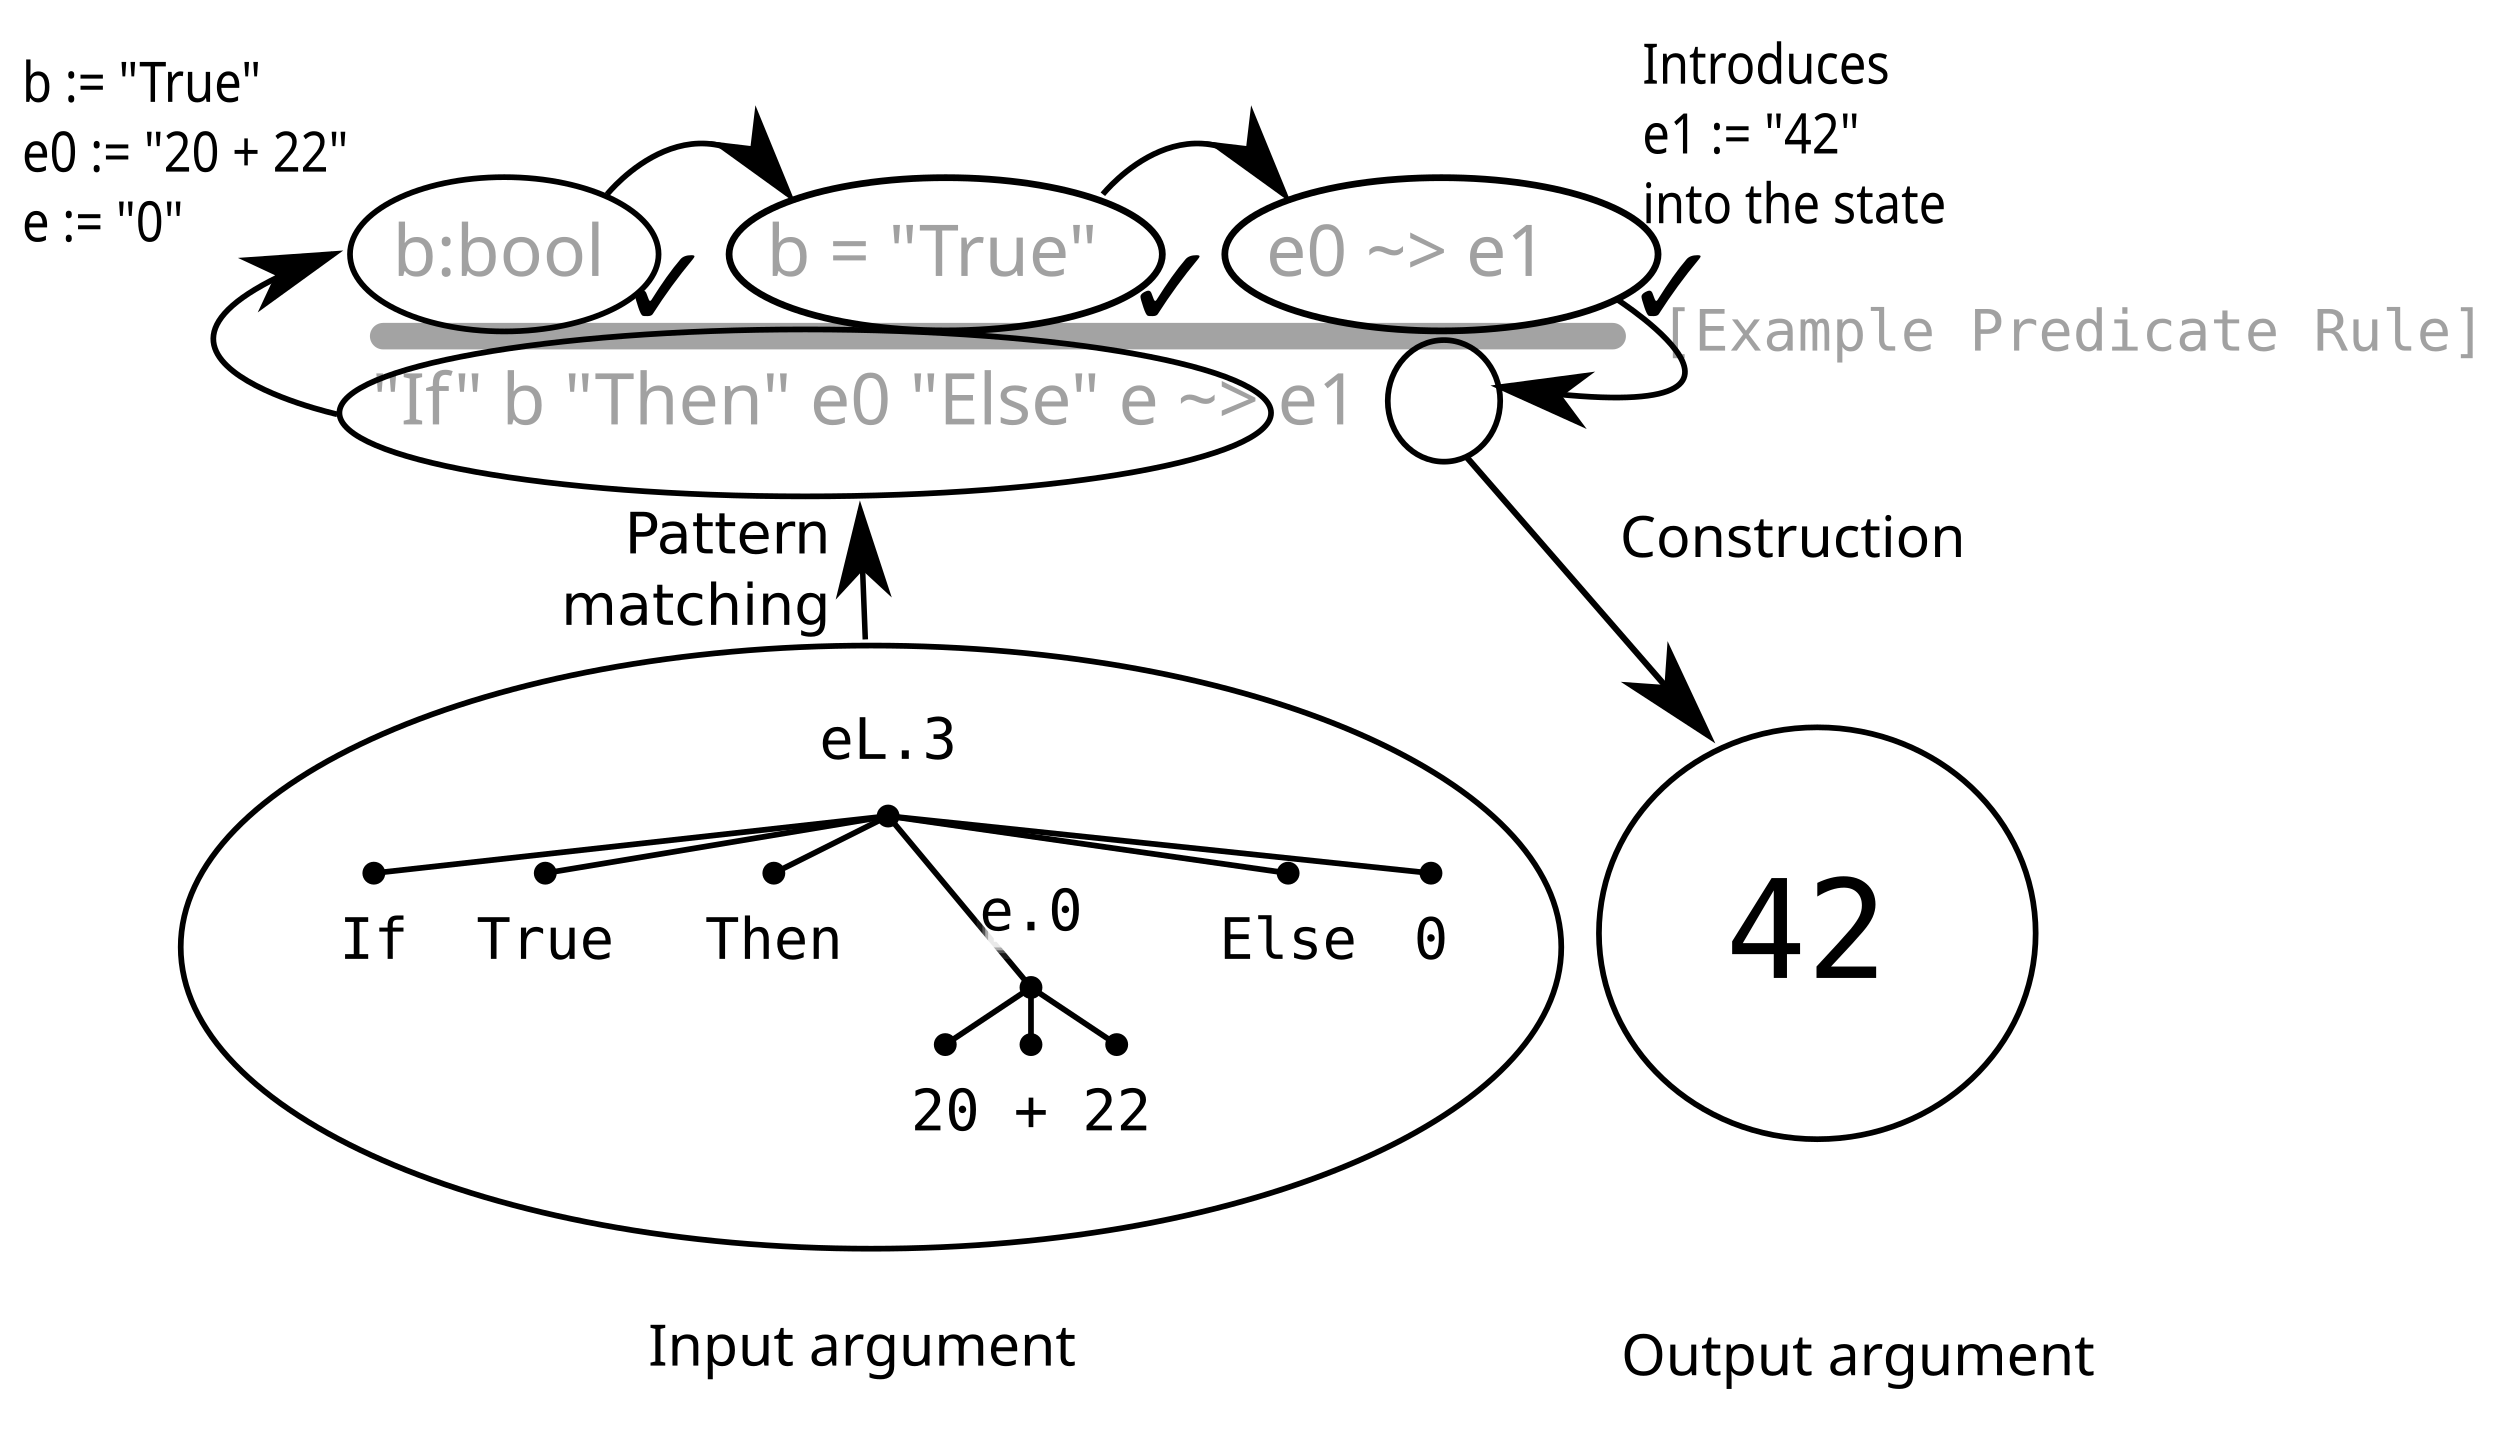
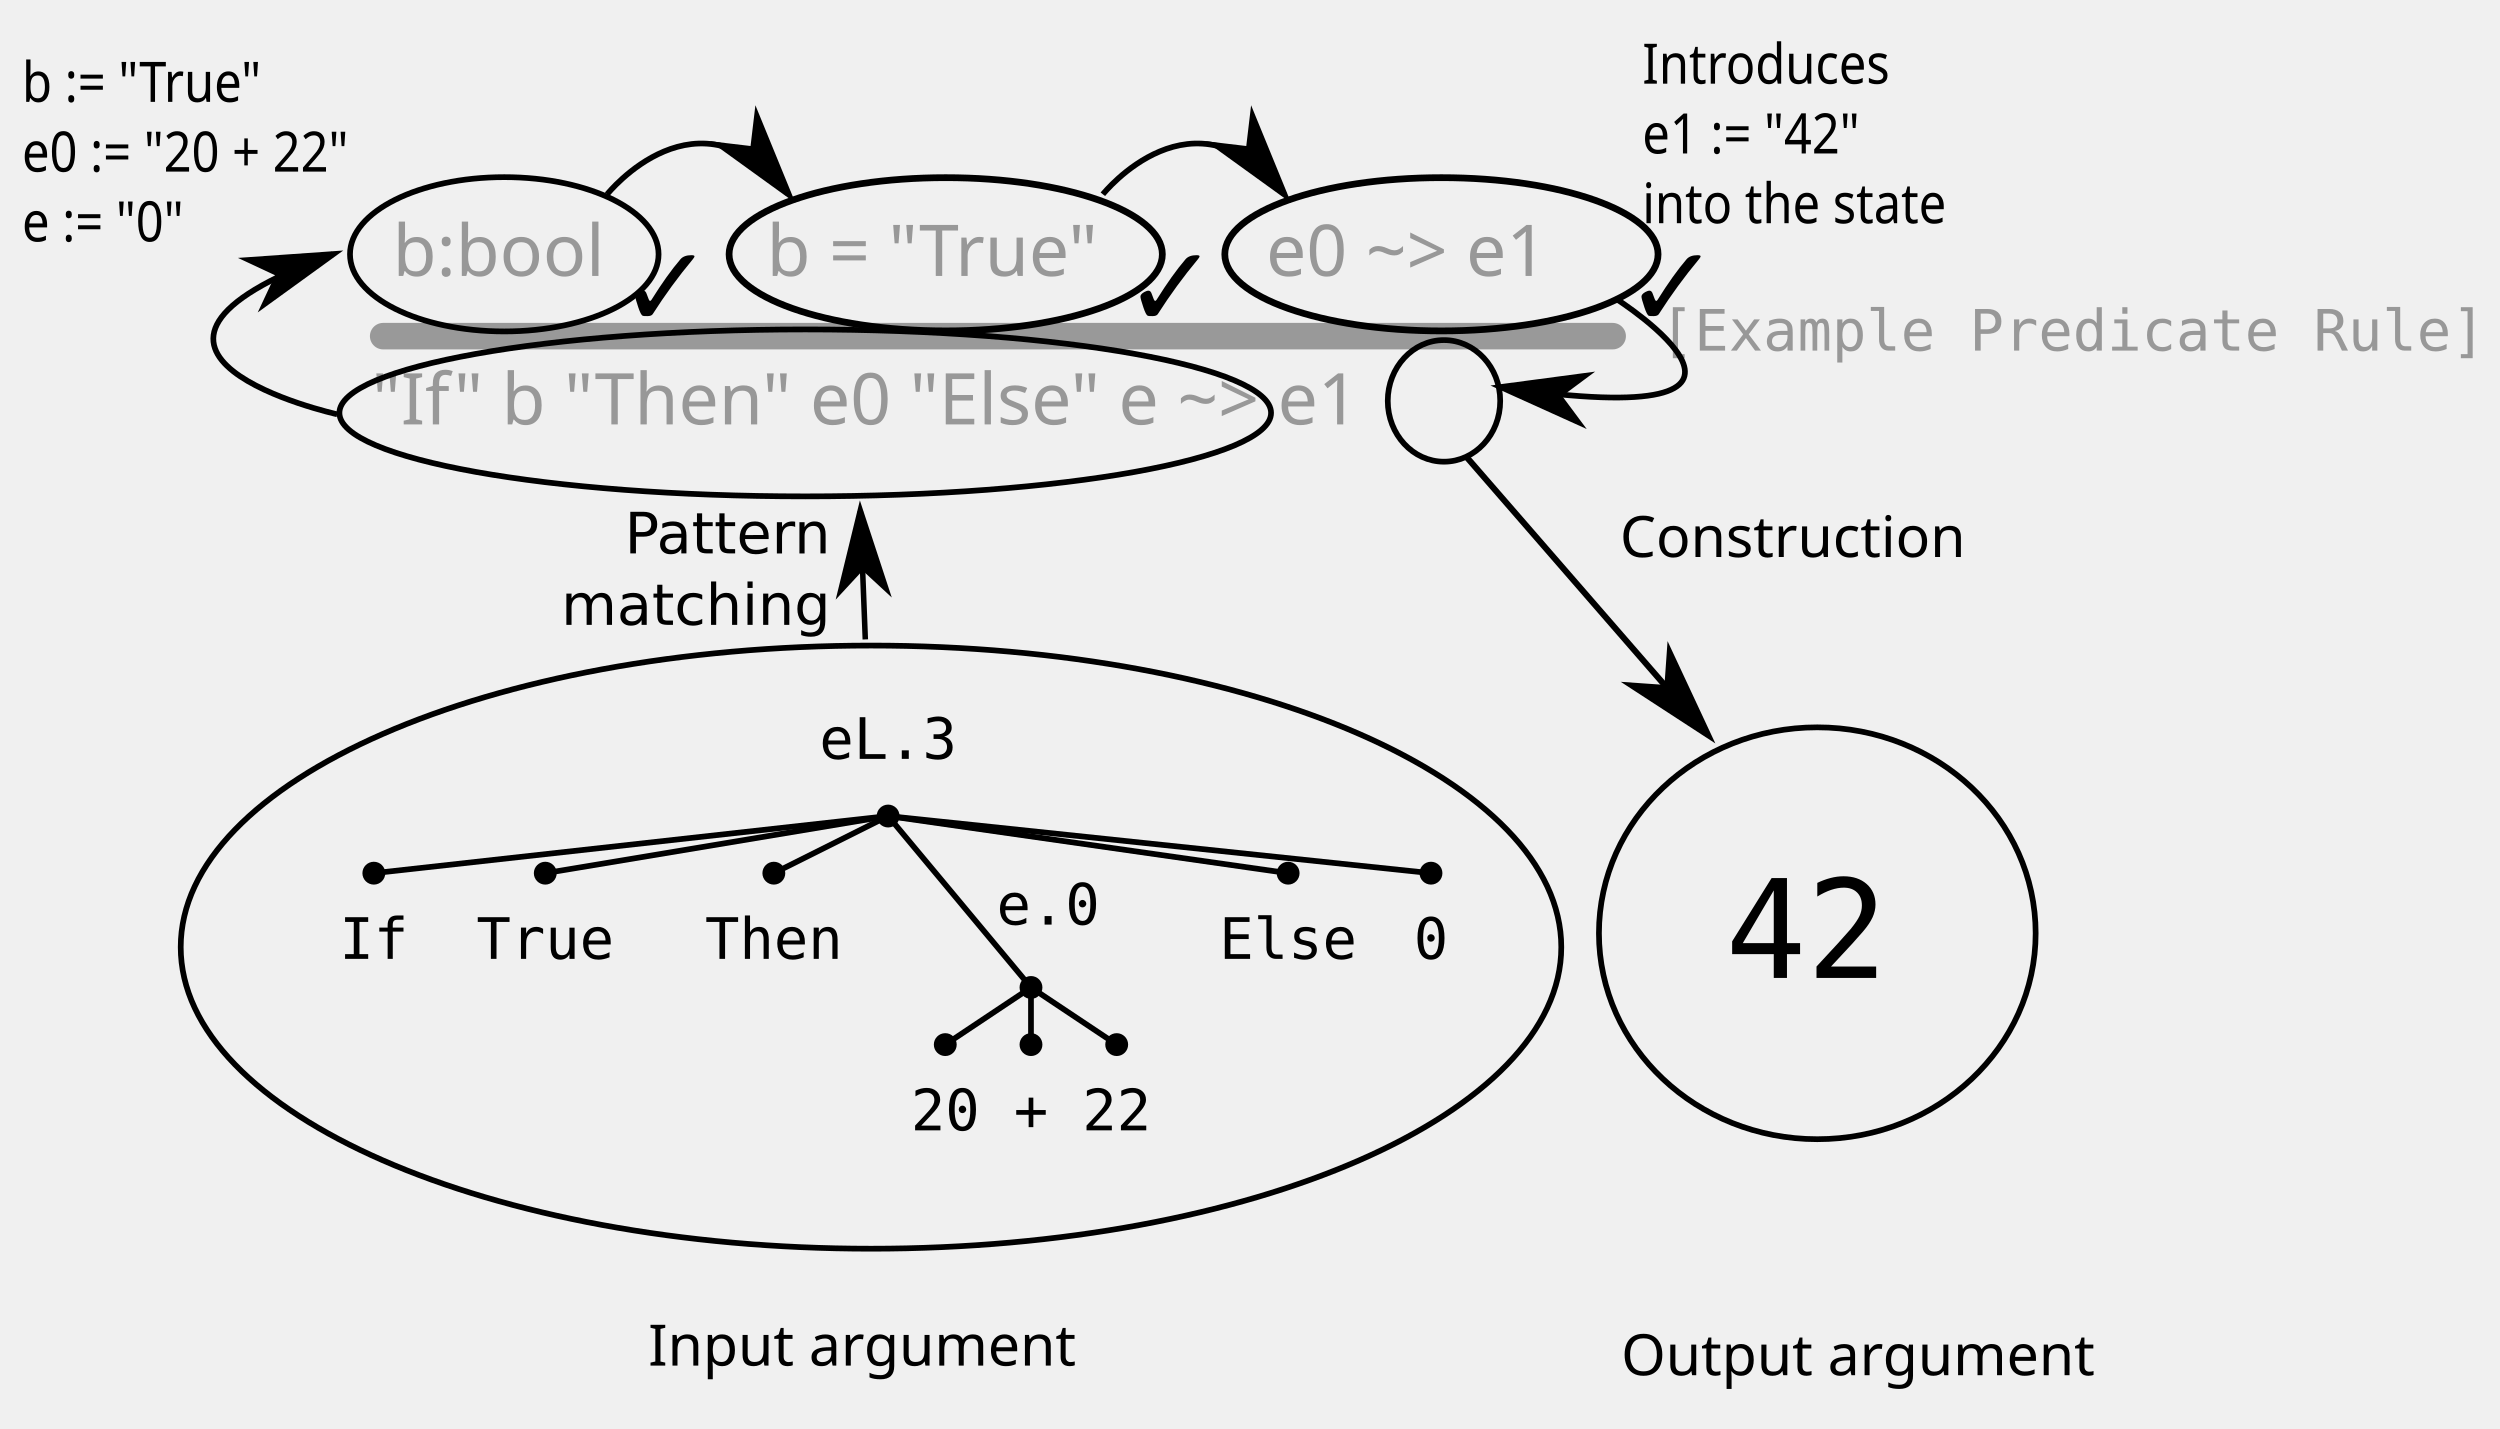
<svg xmlns="http://www.w3.org/2000/svg" xmlns:xlink="http://www.w3.org/1999/xlink" version="1.1" width="875" height="500" viewBox="0 0 875 500" id="svg2">
  <defs id="defs78">
    <marker orient="auto" refY="0.0" refX="0.0" id="marker6869" style="overflow:visible;">
      <path id="path6871" d="M 0.0,0.0 L 5.0,-5.0 L -12.5,0.0 L 5.0,5.0 L 0.0,0.0 z " style="fill-rule:evenodd;stroke:#000000;stroke-width:1pt;stroke-opacity:1;fill:#000000;fill-opacity:1" transform="scale(0.8) rotate(180) translate(12.5,0)" />
    </marker>
    <marker orient="auto" refY="0.0" refX="0.0" id="marker6215" style="overflow:visible;">
      <path id="path6217" d="M 0.0,0.0 L 5.0,-5.0 L -12.5,0.0 L 5.0,5.0 L 0.0,0.0 z " style="fill-rule:evenodd;stroke:#000000;stroke-width:1pt;stroke-opacity:1;fill:#000000;fill-opacity:1" transform="scale(0.8) rotate(180) translate(12.5,0)" />
    </marker>
    <marker style="overflow:visible;" id="marker6005" refX="0.0" refY="0.0" orient="auto">
      <path transform="scale(0.8) rotate(180) translate(12.5,0)" style="fill-rule:evenodd;stroke:#000000;stroke-width:1pt;stroke-opacity:1;fill:#000000;fill-opacity:1" d="M 0.0,0.0 L 5.0,-5.0 L -12.5,0.0 L 5.0,5.0 L 0.0,0.0 z " id="path6007" />
    </marker>
    <marker orient="auto" refY="0.0" refX="0.0" id="marker5943" style="overflow:visible;">
      <path id="path5945" d="M 0.0,0.0 L 5.0,-5.0 L -12.5,0.0 L 5.0,5.0 L 0.0,0.0 z " style="fill-rule:evenodd;stroke:#000000;stroke-width:1pt;stroke-opacity:1;fill:#000000;fill-opacity:1" transform="scale(0.8) rotate(180) translate(12.5,0)" />
    </marker>
    <marker style="overflow:visible;" id="marker5725" refX="0.0" refY="0.0" orient="auto">
      <path transform="scale(0.8) rotate(180) translate(12.5,0)" style="fill-rule:evenodd;stroke:#000000;stroke-width:1pt;stroke-opacity:1;fill:#000000;fill-opacity:1" d="M 0.0,0.0 L 5.0,-5.0 L -12.5,0.0 L 5.0,5.0 L 0.0,0.0 z " id="path5727" />
    </marker>
    <marker style="overflow:visible;" id="marker5971" refX="0.0" refY="0.0" orient="auto">
      <path transform="scale(0.8) rotate(180) translate(12.5,0)" style="fill-rule:evenodd;stroke:#000000;stroke-width:1pt;stroke-opacity:1;fill:#000000;fill-opacity:1" d="M 0.0,0.0 L 5.0,-5.0 L -12.5,0.0 L 5.0,5.0 L 0.0,0.0 z " id="path5973" />
    </marker>
    <marker orient="auto" refY="0.0" refX="0.0" id="Arrow1Lend" style="overflow:visible;">
      <path id="path5650" d="M 0.0,0.0 L 5.0,-5.0 L -12.5,0.0 L 5.0,5.0 L 0.0,0.0 z " style="fill-rule:evenodd;stroke:#000000;stroke-width:1pt;stroke-opacity:1;fill:#000000;fill-opacity:1" transform="scale(0.8) rotate(180) translate(12.5,0)" />
    </marker>
    <marker style="overflow:visible;" id="marker4316" refX="0.0" refY="0.0" orient="auto">
      <path transform="scale(0.8) rotate(180) translate(12.5,0)" style="fill-rule:evenodd;stroke:#000000;stroke-width:1pt;stroke-opacity:1;fill:#000000;fill-opacity:1" d="M 0.0,0.0 L 5.0,-5.0 L -12.5,0.0 L 5.0,5.0 L 0.0,0.0 z " id="path4318" />
    </marker>
    <marker orient="auto" refY="0.0" refX="0.0" id="Arrow1Lstart" style="overflow:visible">
      <path id="path4247" d="M 0.0,0.0 L 5.0,-5.0 L -12.5,0.0 L 5.0,5.0 L 0.0,0.0 z " style="fill-rule:evenodd;stroke:#000000;stroke-width:1pt;stroke-opacity:1;fill:#000000;fill-opacity:1" transform="scale(0.8) translate(12.5,0)" />
    </marker>
    <linearGradient id="linearGradient4250">
      <stop style="stop-color:#000000;stop-opacity:1;" offset="0" id="stop4252" />
      <stop style="stop-color:#000000;stop-opacity:0;" offset="1" id="stop4254" />
    </linearGradient>
    <linearGradient xlink:href="#linearGradient4250" id="linearGradient4256" x1="24.784" y1="107.15" x2="44.26" y2="107.15" gradientUnits="userSpaceOnUse" />
  </defs>
  <rect x="52" y="86" width="-3" height="14" fill="#ffffff" fill-opacity="1.0" id="rect44" />
  <text xml:space="preserve" style="font-style:normal;font-weight:normal;font-size:40px;line-height:125%;font-family:sans-serif;letter-spacing:0px;word-spacing:0px;fill:#ff0000;fill-opacity:1;stroke:#000000;stroke-width:1px;stroke-linecap:butt;stroke-linejoin:miter;stroke-opacity:0" x="78.254" y="329.492" id="text4228">
    <tspan id="tspan4230" x="78.254" y="329.492" style="fill:#ff0000;fill-opacity:1;stroke:#000000;stroke-opacity:0" />
  </text>
  <text xml:space="preserve" style="font-style:normal;font-weight:normal;font-size:40px;line-height:125%;font-family:sans-serif;letter-spacing:0px;word-spacing:0px;fill:#ff0000;fill-opacity:1;stroke:#000000;stroke-width:1px;stroke-linecap:butt;stroke-linejoin:miter;stroke-opacity:0" x="133.885" y="330.799" id="text4228-5">
    <tspan x="133.885" y="330.799" style="fill:#ff0000;fill-opacity:1;stroke:#000000;stroke-opacity:0" id="tspan4276" />
  </text>
-   <g id="layer1" style="display:inline">
-     <rect style="fill:#ffffff;fill-opacity:1;stroke:#000000;stroke-width:3.143;stroke-miterlimit:4;stroke-dasharray:none;stroke-opacity:0" id="rect4207" width="882.753" height="505.131" x="-6.001" y="-2.316" />
-   </g>
+   <g id="layer1" style="display:inline" />
  <g id="layer3" style="display:inline">
    <path d="m 564.435,117.653 -430.328,0" id="path8-6" style="stroke:#000000;stroke-width:9.277;stroke-linecap:round;stroke-opacity:0.363" />
    <text xml:space="preserve" style="font-style:normal;font-weight:normal;font-size:40px;line-height:125%;font-family:sans-serif;letter-spacing:0px;word-spacing:0px;fill:#000000;fill-opacity:0.369;stroke:none;stroke-width:1px;stroke-linecap:butt;stroke-linejoin:miter;stroke-opacity:1" x="123.593" y="148.542" id="text4229">
      <tspan id="tspan4231" x="123.593" y="148.542" style="font-size:25px;fill:#000000;fill-opacity:0.369"> "If" b "Then" e0 "Else" e ~&gt; e1</tspan>
    </text>
    <text x="725.468" y="122.721" font-size="20" id="text24-7" style="font-size:20px;font-family:mono;text-anchor:middle;fill:#000000;fill-opacity:0.369">[Example Predicate Rule]</text>
    <text xml:space="preserve" style="font-style:normal;font-weight:normal;font-size:40px;line-height:125%;font-family:sans-serif;letter-spacing:0px;word-spacing:0px;fill:#000000;fill-opacity:0.369;stroke:none;stroke-width:1px;stroke-linecap:butt;stroke-linejoin:miter;stroke-opacity:1" x="130.935" y="96.574" id="text4229-3">
      <tspan id="tspan4231-6" x="130.935" y="96.574" style="font-size:25px;fill:#000000;fill-opacity:0.369"> b:bool</tspan>
    </text>
    <text id="text4238" y="96.574" x="436.63" style="font-style:normal;font-weight:normal;font-size:40px;line-height:125%;font-family:sans-serif;letter-spacing:0px;word-spacing:0px;fill:#000000;fill-opacity:0.369;stroke:none;stroke-width:1px;stroke-linecap:butt;stroke-linejoin:miter;stroke-opacity:1" xml:space="preserve">
      <tspan style="font-size:25px;fill:#000000;fill-opacity:0.369" y="96.574" x="436.63" id="tspan4240"> e0 ~&gt; e1</tspan>
    </text>
    <text xml:space="preserve" style="font-style:normal;font-weight:normal;font-size:40px;line-height:125%;font-family:sans-serif;letter-spacing:0px;word-spacing:0px;fill:#000000;fill-opacity:0.369;stroke:none;stroke-width:1px;stroke-linecap:butt;stroke-linejoin:miter;stroke-opacity:1" x="261.816" y="96.574" id="text4242">
      <tspan id="tspan4244" x="261.816" y="96.574" style="font-size:25px;fill:#000000;fill-opacity:0.369"> b = "True"</tspan>
    </text>
    <text xml:space="preserve" style="font-style:normal;font-weight:normal;font-size:40px;line-height:125%;font-family:sans-serif;letter-spacing:0px;word-spacing:0px;fill:#000000;fill-opacity:1;stroke:none;stroke-width:1px;stroke-linecap:butt;stroke-linejoin:miter;stroke-opacity:1" x="440.237" y="58.574" id="text4246">
      <tspan id="tspan4248" x="440.237" y="58.574" />
    </text>
    <path style="fill:none;fill-rule:evenodd;stroke:#000000;stroke-width:2;stroke-linecap:butt;stroke-linejoin:miter;stroke-miterlimit:4;stroke-dasharray:none;stroke-opacity:1;marker-end:url(#marker5943)" d="m 212.5,68 c 0,0 32,-40 63.5,0" id="path5935" />
    <path id="path6003" d="m 386,68 c 0,0 32,-40 63.5,0" style="fill:none;fill-rule:evenodd;stroke:#000000;stroke-width:2;stroke-linecap:butt;stroke-linejoin:miter;stroke-miterlimit:4;stroke-dasharray:none;stroke-opacity:1;marker-end:url(#marker6005)" />
  </g>
  <g id="layer4" style="display:inline">
    <rect style="display:inline;fill:#ffffff;fill-opacity:1" x="499.85" y="456.53" width="0" height="14" id="rect120" />
    <rect style="display:inline;fill:#ffffff;fill-opacity:1" x="639.85" y="396.53" width="0" height="14" id="rect168" />
    <path style="display:inline;stroke:#000000;stroke-width:2;stroke-linecap:round" d="m 310.845,285.612 -180,20" id="path6-6" />
    <path style="display:inline;stroke:#000000;stroke-width:2;stroke-linecap:round" d="m 310.845,285.612 -120,20" id="path8-2" />
    <path style="display:inline;stroke:#000000;stroke-width:2;stroke-linecap:round" d="m 310.845,285.612 -40,20" id="path10-9" />
    <path style="display:inline;stroke:#000000;stroke-width:2;stroke-linecap:round" d="m 310.845,285.612 50,60" id="path12" />
    <path style="display:inline;stroke:#000000;stroke-width:2;stroke-linecap:round" d="m 310.845,285.612 140,20" id="path14" />
    <path style="display:inline;stroke:#000000;stroke-width:2;stroke-linecap:round" d="m 310.845,285.612 190,20" id="path16" />
    <path style="display:inline;stroke:#000000;stroke-width:2;stroke-linecap:round" d="m 360.845,345.612 -30,20" id="path18" />
    <path style="display:inline;stroke:#000000;stroke-width:2;stroke-linecap:round" d="m 360.845,345.612 0,20" id="path20" />
    <path style="display:inline;stroke:#000000;stroke-width:2;stroke-linecap:round" d="m 360.845,345.612 30,20" id="path22" />
    <text style="font-size:20px;font-family:mono;text-anchor:middle;display:inline;fill:#000000" x="310.845" y="265.612" font-size="20" id="text36">eL.3</text>
    <circle style="display:inline;fill:#000000" r="4" cx="310.845" cy="285.612" id="circle38" />
    <text style="font-size:20px;font-family:mono;text-anchor:middle;display:inline;fill:#000000" x="130.845" y="335.612" font-size="20" id="text52">If</text>
    <circle style="display:inline;fill:#000000" r="4" cx="130.845" cy="305.612" id="circle54" />
    <text style="font-size:20px;font-family:mono;text-anchor:middle;display:inline;fill:#000000" x="190.845" y="335.612" font-size="20" id="text68">True</text>
    <circle style="display:inline;fill:#000000" r="4" cx="190.845" cy="305.612" id="circle70" />
    <text style="font-size:20px;font-family:mono;text-anchor:middle;display:inline;fill:#000000" x="270.845" y="335.612" font-size="20" id="text84">Then</text>
    <circle style="display:inline;fill:#000000" r="4" cx="270.845" cy="305.612" id="circle86" />
-     <rect style="display:inline;fill:#ffffff;fill-opacity:1" x="349.845" y="313.612" width="23" height="14" id="rect88" />
-     <rect style="display:inline;fill:#ffffff;fill-opacity:0.9" x="347.845" y="311.612" width="27" height="18" id="rect90" />
-     <rect style="display:inline;fill:#ffffff;fill-opacity:0.75" x="345.845" y="309.612" width="31" height="22" id="rect92" />
-     <rect style="display:inline;fill:#ffffff;fill-opacity:0.5" x="344.845" y="308.612" width="33" height="24" id="rect94" />
-     <rect style="display:inline;fill:#ffffff;fill-opacity:0.25" x="343.845" y="307.612" width="35" height="26" id="rect96" />
-     <rect style="display:inline;fill:#ffffff;fill-opacity:0.1" x="341.845" y="305.612" width="39" height="30" id="rect98" />
-     <text style="font-size:20px;font-family:mono;text-anchor:middle;display:inline;fill:#000000" x="360.845" y="325.612" font-size="20" id="text100">e.0</text>
+     <text style="font-size:20px;font-family:mono;text-anchor:middle;display:inline;fill:#000000" x="366.845" y="323.612" font-size="20" id="text100">e.0</text>
    <circle style="display:inline;fill:#000000" r="4" cx="360.845" cy="345.612" id="circle102" />
    <text style="font-size:20px;font-family:mono;text-anchor:middle;display:inline;fill:#000000" x="330.845" y="395.612" font-size="20" id="text116">20</text>
    <circle style="display:inline;fill:#000000" r="4" cx="330.845" cy="365.612" id="circle118" />
    <text style="font-size:20px;font-family:mono;text-anchor:middle;display:inline;fill:#000000" x="360.845" y="395.612" font-size="20" id="text132">+</text>
    <circle style="display:inline;fill:#000000" r="4" cx="360.845" cy="365.612" id="circle134" />
    <text style="font-size:20px;font-family:mono;text-anchor:middle;display:inline;fill:#000000" x="390.845" y="395.612" font-size="20" id="text148">22</text>
    <circle style="display:inline;fill:#000000" r="4" cx="390.845" cy="365.612" id="circle150" />
    <text style="font-size:20px;font-family:mono;text-anchor:middle;display:inline;fill:#000000" x="450.845" y="335.612" font-size="20" id="text164">Else</text>
    <circle style="display:inline;fill:#000000" r="4" cx="450.845" cy="305.612" id="circle166" />
    <text style="font-size:20px;font-family:mono;text-anchor:middle;display:inline;fill:#000000" x="500.845" y="335.612" font-size="20" id="text180">0</text>
    <circle style="display:inline;fill:#000000" r="4" cx="500.845" cy="305.612" id="circle182" />
  </g>
  <g id="layer2" style="display:inline">
    <ellipse style="fill:#000000;fill-opacity:0;stroke:#000000;stroke-width:2;stroke-miterlimit:4;stroke-dasharray:none;stroke-opacity:1" id="path4233" cx="304.85" cy="331.497" rx="241.598" ry="105.549" />
    <ellipse style="fill:#000000;fill-opacity:0;stroke:#000000;stroke-width:2;stroke-miterlimit:4;stroke-dasharray:none;stroke-opacity:1" id="path4792" cx="281.831" cy="144.517" rx="163.039" ry="29.215" />
    <ellipse style="fill:#00ff00;fill-opacity:0;stroke:#000000;stroke-width:2;stroke-miterlimit:4;stroke-dasharray:none;stroke-opacity:1" id="path4809" cx="505.394" cy="-140.312" rx="19.678" ry="21.28" transform="scale(1,-1)" />
    <text xml:space="preserve" style="font-style:normal;font-weight:normal;font-size:40px;line-height:125%;font-family:sans-serif;letter-spacing:0px;word-spacing:0px;fill:#000000;fill-opacity:1;stroke:none;stroke-width:1px;stroke-linecap:butt;stroke-linejoin:miter;stroke-opacity:1" x="226.883" y="477.958" id="text5211">
      <tspan id="tspan5213" x="226.883" y="477.958" style="font-size:20px;fill:#000000;fill-opacity:1">Input argument</tspan>
    </text>
    <text xml:space="preserve" style="font-style:normal;font-weight:normal;font-size:40px;line-height:125%;font-family:sans-serif;letter-spacing:0px;word-spacing:0px;fill:#000000;fill-opacity:1;stroke:none;stroke-width:1px;stroke-linecap:butt;stroke-linejoin:miter;stroke-opacity:1" x="566.971" y="194.958" id="text5211-5-2">
      <tspan x="566.971" y="194.958" style="font-size:20px;fill:#000000;fill-opacity:1" id="tspan5341-9">Construction</tspan>
    </text>
    <text x="637.552" y="339.435" font-size="20" id="text72-9" style="font-size:47.526px;font-family:mono;text-anchor:middle;fill:#000000" transform="scale(0.9917252,1.008344)">42</text>
    <text xml:space="preserve" style="font-style:normal;font-weight:normal;font-size:40px;line-height:125%;font-family:sans-serif;letter-spacing:0px;word-spacing:0px;fill:#000000;fill-opacity:1;stroke:none;stroke-width:1px;stroke-linecap:butt;stroke-linejoin:miter;stroke-opacity:1" x="567.403" y="481.33" id="text5211-3">
      <tspan id="tspan5213-6" x="567.403" y="481.33" style="font-size:20px;fill:#000000;fill-opacity:1">Output argument</tspan>
    </text>
    <ellipse ry="72.076" rx="76.424" cy="326.643" cx="636.054" id="ellipse4308" style="fill:#000000;fill-opacity:0;stroke:#000000;stroke-width:2;stroke-miterlimit:4;stroke-dasharray:none;stroke-opacity:1" />
    <path style="font-style:normal;font-weight:normal;font-size:40px;line-height:125%;font-family:sans-serif;text-align:end;letter-spacing:0px;word-spacing:0px;text-anchor:end;fill:#000000;fill-opacity:1;stroke:none;stroke-width:1px;stroke-linecap:butt;stroke-linejoin:miter;stroke-opacity:1" d="m 220.607,179.121 0,14.58 1.973,0 0,-5.859 2.48,0 c 1.634,0 2.868,-0.368 3.701,-1.104 0.84,-0.736 1.26,-1.823 1.26,-3.262 0,-1.426 -0.42,-2.507 -1.26,-3.242 -0.833,-0.742 -2.067,-1.113 -3.701,-1.113 l -4.453,0 z m 23.33,0.537 0,3.105 -1.318,0 0,1.396 1.318,0 0,5.938 c 0,1.367 0.264,2.311 0.791,2.832 0.527,0.514 1.484,0.771 2.871,0.771 l 1.846,0 0,-1.504 -1.846,0 c -0.749,0 -1.247,-0.127 -1.494,-0.381 -0.241,-0.254 -0.361,-0.827 -0.361,-1.719 l 0,-5.938 3.701,0 0,-1.396 -3.701,0 0,-3.105 -1.807,0 z m 7.852,0 0,3.105 -1.318,0 0,1.396 1.318,0 0,5.938 c 0,1.367 0.264,2.311 0.791,2.832 0.527,0.514 1.484,0.771 2.871,0.771 l 1.846,0 0,-1.504 -1.846,0 c -0.749,0 -1.247,-0.127 -1.494,-0.381 -0.241,-0.254 -0.361,-0.827 -0.361,-1.719 l 0,-5.938 3.701,0 0,-1.396 -3.701,0 0,-3.105 -1.807,0 z m -29.209,1.084 2.48,0 c 0.918,0 1.628,0.238 2.129,0.713 0.501,0.475 0.752,1.149 0.752,2.021 0,0.879 -0.251,1.556 -0.752,2.031 -0.501,0.475 -1.211,0.713 -2.129,0.713 l -2.48,0 0,-5.479 z M 235.539,182.5 c -0.586,0 -1.188,0.065 -1.807,0.195 -0.618,0.124 -1.257,0.312 -1.914,0.566 l 0,1.66 c 0.547,-0.299 1.117,-0.524 1.709,-0.674 0.592,-0.15 1.201,-0.225 1.826,-0.225 0.983,0 1.745,0.228 2.285,0.684 0.547,0.449 0.82,1.087 0.82,1.914 l 0,0.176 -2.52,0 c -1.634,0 -2.865,0.312 -3.691,0.938 -0.82,0.625 -1.23,1.553 -1.23,2.783 0,1.055 0.329,1.898 0.986,2.529 0.664,0.625 1.556,0.938 2.676,0.938 0.885,0 1.634,-0.156 2.246,-0.469 0.612,-0.319 1.123,-0.811 1.533,-1.475 l 0,1.66 1.797,0 0,-6.24 c 0,-1.667 -0.391,-2.91 -1.172,-3.73 -0.781,-0.82 -1.963,-1.23 -3.545,-1.23 z m 28.711,0 c -1.641,0 -2.946,0.527 -3.916,1.582 -0.964,1.048 -1.445,2.467 -1.445,4.258 0,1.732 0.508,3.105 1.523,4.121 1.022,1.016 2.406,1.523 4.15,1.523 0.697,0 1.383,-0.072 2.061,-0.215 0.677,-0.143 1.338,-0.352 1.982,-0.625 l 0,-1.699 c -0.638,0.339 -1.283,0.592 -1.934,0.762 -0.645,0.169 -1.312,0.254 -2.002,0.254 -1.191,0 -2.122,-0.322 -2.793,-0.967 -0.664,-0.651 -1.035,-1.595 -1.113,-2.832 l 8.262,0 0,-0.879 c 0,-1.628 -0.43,-2.913 -1.289,-3.857 C 266.883,182.975 265.721,182.5 264.25,182.5 Z m 13.145,0 c -0.866,0 -1.602,0.163 -2.207,0.488 -0.605,0.319 -1.097,0.811 -1.475,1.475 l 0,-1.699 -1.807,0 0,10.938 1.807,0 0,-5.762 c 0,-1.237 0.27,-2.184 0.811,-2.842 0.547,-0.664 1.328,-0.996 2.344,-0.996 0.286,0 0.547,0.029 0.781,0.088 0.241,0.052 0.462,0.137 0.664,0.254 l -0.01,-1.846 c -0.182,-0.033 -0.348,-0.055 -0.498,-0.068 -0.15,-0.019 -0.286,-0.029 -0.41,-0.029 z m 7.744,0 c -0.762,0 -1.436,0.163 -2.021,0.488 -0.579,0.326 -1.084,0.817 -1.514,1.475 l 0,-1.699 -1.807,0 0,10.938 1.807,0 0,-6.182 c 0,-1.068 0.28,-1.911 0.84,-2.529 0.56,-0.618 1.325,-0.928 2.295,-0.928 0.807,0 1.413,0.257 1.816,0.771 0.404,0.514 0.605,1.289 0.605,2.324 l 0,6.543 1.797,0 0,-6.602 c 0,-1.51 -0.322,-2.653 -0.967,-3.428 C 287.346,182.891 286.395,182.5 285.139,182.5 Z m -20.869,1.523 c 0.885,0 1.595,0.293 2.129,0.879 0.54,0.586 0.817,1.37 0.83,2.354 l -6.406,0.01 c 0.091,-1.029 0.436,-1.826 1.035,-2.393 0.605,-0.566 1.41,-0.85 2.412,-0.85 z m -27.598,4.18 1.787,0 0,0.4 c 0,1.172 -0.303,2.113 -0.908,2.822 -0.599,0.703 -1.396,1.055 -2.393,1.055 -0.723,0 -1.296,-0.186 -1.719,-0.557 -0.417,-0.378 -0.625,-0.885 -0.625,-1.523 0,-0.801 0.28,-1.367 0.84,-1.699 0.56,-0.332 1.566,-0.498 3.018,-0.498 z m 12.188,15.303 0,15.195 1.807,0 0,-6.182 c 0,-1.068 0.28,-1.911 0.84,-2.529 0.56,-0.618 1.325,-0.928 2.295,-0.928 0.807,0 1.413,0.257 1.816,0.771 0.404,0.514 0.605,1.289 0.605,2.324 l 0,6.543 1.797,0 0,-6.602 c 0,-1.51 -0.322,-2.653 -0.967,-3.428 -0.645,-0.781 -1.595,-1.172 -2.852,-1.172 -0.762,0 -1.436,0.163 -2.021,0.488 -0.579,0.326 -1.084,0.817 -1.514,1.475 l 0,-5.957 -1.807,0 z m 12.764,0 0,2.275 1.797,0 0,-2.275 -1.797,0 z m -31.592,1.152 0,3.105 -1.318,0 0,1.396 1.318,0 0,5.938 c 0,1.367 0.264,2.311 0.791,2.832 0.527,0.514 1.484,0.771 2.871,0.771 l 1.846,0 0,-1.504 -1.846,0 c -0.749,0 -1.247,-0.127 -1.494,-0.381 -0.241,-0.254 -0.361,-0.827 -0.361,-1.719 l 0,-5.938 3.701,0 0,-1.396 -3.701,0 0,-3.105 -1.807,0 z M 203.557,207.5 c -0.788,0 -1.468,0.16 -2.041,0.479 -0.573,0.319 -1.064,0.814 -1.475,1.484 l 0,-1.699 -1.807,0 0,10.938 1.807,0 0,-6.182 c 0,-1.061 0.27,-1.901 0.811,-2.52 0.54,-0.625 1.27,-0.938 2.188,-0.938 0.775,0 1.348,0.254 1.719,0.762 0.371,0.501 0.557,1.279 0.557,2.334 l 0,6.543 1.807,0 0,-6.182 c 0,-1.068 0.27,-1.911 0.811,-2.529 0.54,-0.618 1.276,-0.928 2.207,-0.928 0.762,0 1.328,0.254 1.699,0.762 0.371,0.508 0.557,1.286 0.557,2.334 l 0,6.543 1.807,0 0,-6.602 c 0,-1.471 -0.309,-2.604 -0.928,-3.398 -0.618,-0.801 -1.497,-1.201 -2.637,-1.201 -0.846,0 -1.582,0.192 -2.207,0.576 -0.625,0.384 -1.162,0.98 -1.611,1.787 -0.267,-0.768 -0.68,-1.354 -1.24,-1.758 -0.553,-0.404 -1.227,-0.605 -2.021,-0.605 z m 18.076,0 c -0.586,0 -1.188,0.065 -1.807,0.195 -0.618,0.124 -1.257,0.312 -1.914,0.566 l 0,1.66 c 0.547,-0.299 1.117,-0.524 1.709,-0.674 0.592,-0.15 1.201,-0.225 1.826,-0.225 0.983,0 1.745,0.228 2.285,0.684 0.547,0.449 0.82,1.087 0.82,1.914 l 0,0.176 -2.52,0 c -1.634,0 -2.865,0.312 -3.691,0.938 -0.82,0.625 -1.23,1.553 -1.23,2.783 0,1.055 0.329,1.898 0.986,2.529 0.664,0.625 1.556,0.938 2.676,0.938 0.885,0 1.634,-0.156 2.246,-0.469 0.612,-0.319 1.123,-0.811 1.533,-1.475 l 0,1.66 1.797,0 0,-6.24 c 0,-1.667 -0.391,-2.91 -1.172,-3.73 -0.781,-0.82 -1.963,-1.23 -3.545,-1.23 z m 20.996,0 c -1.706,0 -3.05,0.511 -4.033,1.533 -0.977,1.022 -1.465,2.425 -1.465,4.209 0,1.758 0.485,3.154 1.455,4.189 0.97,1.035 2.279,1.553 3.926,1.553 0.605,0 1.175,-0.059 1.709,-0.176 0.54,-0.117 1.061,-0.293 1.562,-0.527 l 0,-1.66 c -0.508,0.28 -1.019,0.492 -1.533,0.635 -0.508,0.137 -1.022,0.205 -1.543,0.205 -1.165,0 -2.07,-0.368 -2.715,-1.104 -0.645,-0.742 -0.967,-1.781 -0.967,-3.115 0,-1.335 0.322,-2.37 0.967,-3.105 0.645,-0.742 1.549,-1.113 2.715,-1.113 0.521,0 1.035,0.072 1.543,0.215 0.514,0.137 1.025,0.345 1.533,0.625 l 0,-1.68 c -0.495,-0.228 -1.006,-0.397 -1.533,-0.508 -0.527,-0.117 -1.068,-0.176 -1.621,-0.176 z m 29.814,0 c -0.762,0 -1.436,0.163 -2.021,0.488 -0.579,0.326 -1.084,0.817 -1.514,1.475 l 0,-1.699 -1.807,0 0,10.938 1.807,0 0,-6.182 c 0,-1.068 0.28,-1.911 0.84,-2.529 0.56,-0.618 1.325,-0.928 2.295,-0.928 0.807,0 1.413,0.257 1.816,0.771 0.404,0.514 0.605,1.289 0.605,2.324 l 0,6.543 1.797,0 0,-6.602 c 0,-1.51 -0.322,-2.653 -0.967,-3.428 -0.645,-0.781 -1.595,-1.172 -2.852,-1.172 z m 11.113,0 c -1.341,0 -2.422,0.511 -3.242,1.533 -0.82,1.022 -1.23,2.38 -1.23,4.072 0,1.686 0.41,3.04 1.23,4.062 0.82,1.022 1.901,1.533 3.242,1.533 0.807,0 1.501,-0.16 2.08,-0.479 0.579,-0.319 1.055,-0.801 1.426,-1.445 l 0,0.889 c 0,1.243 -0.293,2.171 -0.879,2.783 -0.586,0.618 -1.468,0.928 -2.646,0.928 -0.534,0 -1.058,-0.068 -1.572,-0.205 -0.514,-0.137 -1.035,-0.348 -1.562,-0.635 l 0,1.748 c 0.527,0.195 1.071,0.339 1.631,0.43 0.56,0.098 1.156,0.146 1.787,0.146 1.706,0 2.972,-0.456 3.799,-1.367 0.827,-0.905 1.24,-2.288 1.24,-4.15 l 0,-9.58 -1.797,0 0,1.66 c -0.371,-0.645 -0.846,-1.126 -1.426,-1.445 -0.579,-0.319 -1.273,-0.479 -2.08,-0.479 z m -21.934,0.264 0,10.938 1.797,0 0,-10.938 -1.797,0 z m 22.373,1.24 c 0.97,0 1.722,0.358 2.256,1.074 0.54,0.716 0.811,1.725 0.811,3.027 0,1.296 -0.27,2.301 -0.811,3.018 -0.534,0.716 -1.286,1.074 -2.256,1.074 -0.964,0 -1.715,-0.358 -2.256,-1.074 -0.534,-0.716 -0.801,-1.722 -0.801,-3.018 0,-1.302 0.267,-2.311 0.801,-3.027 0.54,-0.716 1.292,-1.074 2.256,-1.074 z m -61.23,4.199 1.787,0 0,0.4 c 0,1.172 -0.303,2.113 -0.908,2.822 -0.599,0.703 -1.396,1.055 -2.393,1.055 -0.723,0 -1.296,-0.186 -1.719,-0.557 -0.417,-0.378 -0.625,-0.885 -0.625,-1.523 0,-0.801 0.28,-1.367 0.84,-1.699 0.56,-0.332 1.566,-0.498 3.018,-0.498 z" id="text5211-5" />
    <path style="fill:none;fill-rule:evenodd;stroke:#000000;stroke-width:2.139;stroke-linecap:butt;stroke-linejoin:miter;stroke-miterlimit:4;stroke-dasharray:none;stroke-opacity:1;marker-end:url(#Arrow1Lend)" d="m 513.133,159.781 84.521,97.293" id="path6545" />
    <path style="fill:none;fill-rule:evenodd;stroke:#000000;stroke-width:1.935;stroke-linecap:butt;stroke-linejoin:miter;stroke-miterlimit:4;stroke-dasharray:none;stroke-opacity:1;marker-end:url(#marker5725)" d="m 302.857,223.797 -1.75,-44.901" id="path5717" />
    <path style="fill:none;fill-rule:evenodd;stroke:#000000;stroke-width:2;stroke-linecap:butt;stroke-linejoin:miter;stroke-miterlimit:4;stroke-dasharray:none;stroke-opacity:1;marker-end:url(#marker5971)" d="m 118,145 c 0,0 -96.5,-21.5 -1.5,-56" id="path5899" />
    <ellipse style="fill:#ffffff;fill-opacity:0;stroke:#000000;stroke-width:2;stroke-miterlimit:4;stroke-dasharray:none;stroke-opacity:1" id="path5913" cx="176.5" cy="89" rx="54" ry="27" />
    <text xml:space="preserve" style="font-style:normal;font-weight:normal;font-size:48.697px;line-height:125%;font-family:sans-serif;text-align:start;letter-spacing:0px;word-spacing:0px;text-anchor:start;fill:#000000;fill-opacity:1;stroke:none;stroke-width:1px;stroke-linecap:butt;stroke-linejoin:miter;stroke-opacity:1" x="8.257" y="33.322" id="text5927" transform="scale(0.934776,1.069775)">
      <tspan id="tspan5929" x="8.257" y="33.322" style="font-size:18.261px;text-align:start;text-anchor:start">b := "True"</tspan>
      <tspan x="8.257" y="56.149" id="tspan5931" style="font-size:18.261px;text-align:start;text-anchor:start">e0 := "20 + 22"</tspan>
      <tspan x="8.257" y="78.976" id="tspan5933" style="font-size:18.261px;text-align:start;text-anchor:start">e := "0"</tspan>
    </text>
    <ellipse ry="26.819" rx="75.819" cy="89" cx="331" id="ellipse5995" style="fill:#ffffff;fill-opacity:0;stroke:#000000;stroke-width:2.362;stroke-miterlimit:4;stroke-dasharray:none;stroke-opacity:1" />
    <ellipse style="fill:#ffffff;fill-opacity:0;stroke:#000000;stroke-width:2.362;stroke-miterlimit:4;stroke-dasharray:none;stroke-opacity:1" id="ellipse6205" cx="504.5" cy="89" rx="75.819" ry="26.819" />
    <path style="fill:none;fill-rule:evenodd;stroke:#000000;stroke-width:2;stroke-linecap:butt;stroke-linejoin:miter;stroke-miterlimit:4;stroke-dasharray:none;stroke-opacity:1;marker-end:url(#marker6869)" d="m 565.5,104.5 c 0,0 75.5,48 -40,31" id="path6861" />
    <text xml:space="preserve" style="font-style:normal;font-weight:normal;font-size:40px;line-height:125%;font-family:sans-serif;letter-spacing:0px;word-spacing:0px;fill:#000000;fill-opacity:1;stroke:none;stroke-width:1px;stroke-linecap:butt;stroke-linejoin:miter;stroke-opacity:1" x="216.375" y="114.516" id="text7107">
      <tspan id="tspan7109" x="216.375" y="114.516">✓</tspan>
    </text>
    <text id="text7115" y="114.516" x="393.151" style="font-style:normal;font-weight:normal;font-size:40px;line-height:125%;font-family:sans-serif;letter-spacing:0px;word-spacing:0px;fill:#000000;fill-opacity:1;stroke:none;stroke-width:1px;stroke-linecap:butt;stroke-linejoin:miter;stroke-opacity:1" xml:space="preserve">
      <tspan y="114.516" x="393.151" id="tspan7117">✓</tspan>
    </text>
    <text xml:space="preserve" style="font-style:normal;font-weight:normal;font-size:40px;line-height:125%;font-family:sans-serif;letter-spacing:0px;word-spacing:0px;fill:#000000;fill-opacity:1;stroke:none;stroke-width:1px;stroke-linecap:butt;stroke-linejoin:miter;stroke-opacity:1" x="568.514" y="114.516" id="text7119">
      <tspan id="tspan7121" x="568.514" y="114.516">✓</tspan>
    </text>
    <text transform="scale(0.934776,1.069775)" id="text7123" y="27.373" x="614.926" style="font-style:normal;font-weight:normal;font-size:48.697px;line-height:125%;font-family:sans-serif;text-align:start;letter-spacing:0px;word-spacing:0px;text-anchor:start;fill:#000000;fill-opacity:1;stroke:none;stroke-width:1px;stroke-linecap:butt;stroke-linejoin:miter;stroke-opacity:1" xml:space="preserve">
      <tspan style="font-size:18.261px;text-align:start;text-anchor:start" id="tspan7129" y="27.373" x="614.926">Introduces</tspan>
      <tspan style="font-size:18.261px;text-align:start;text-anchor:start" y="50.2" x="614.926" id="tspan7136">e1 := "42"</tspan>
      <tspan style="font-size:18.261px;text-align:start;text-anchor:start" y="73.027" x="614.926" id="tspan7138">into the state</tspan>
    </text>
  </g>
</svg>
